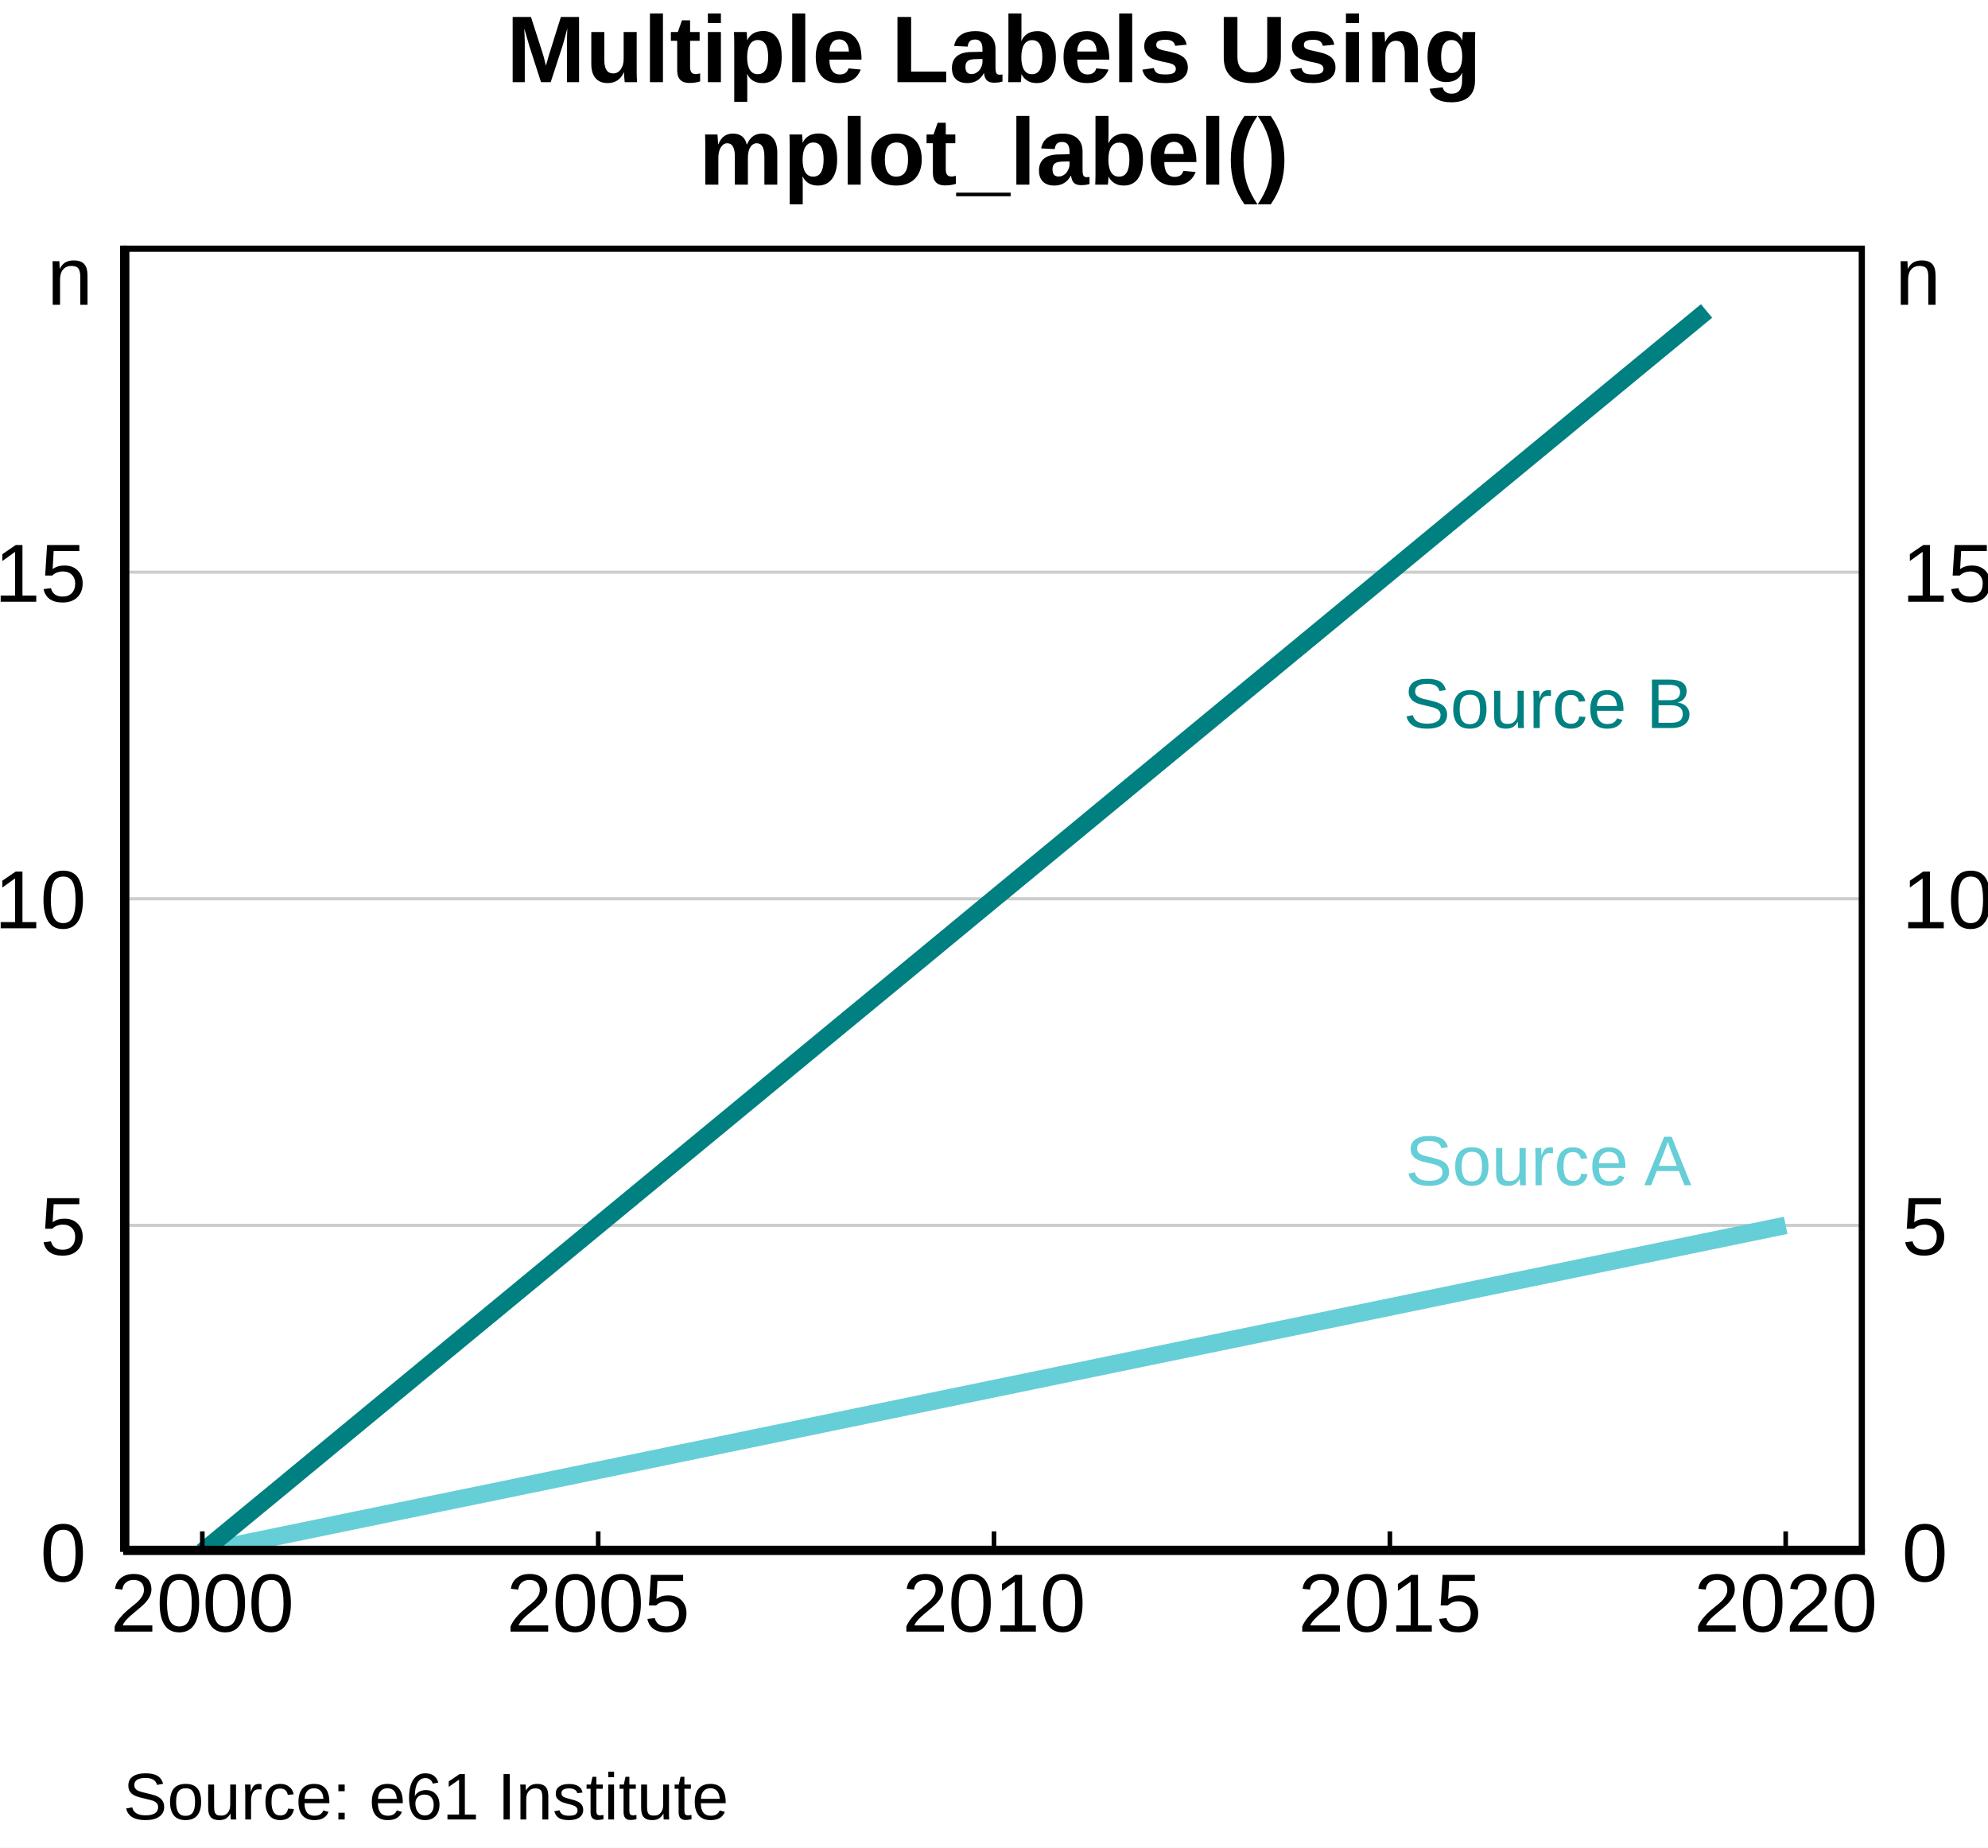
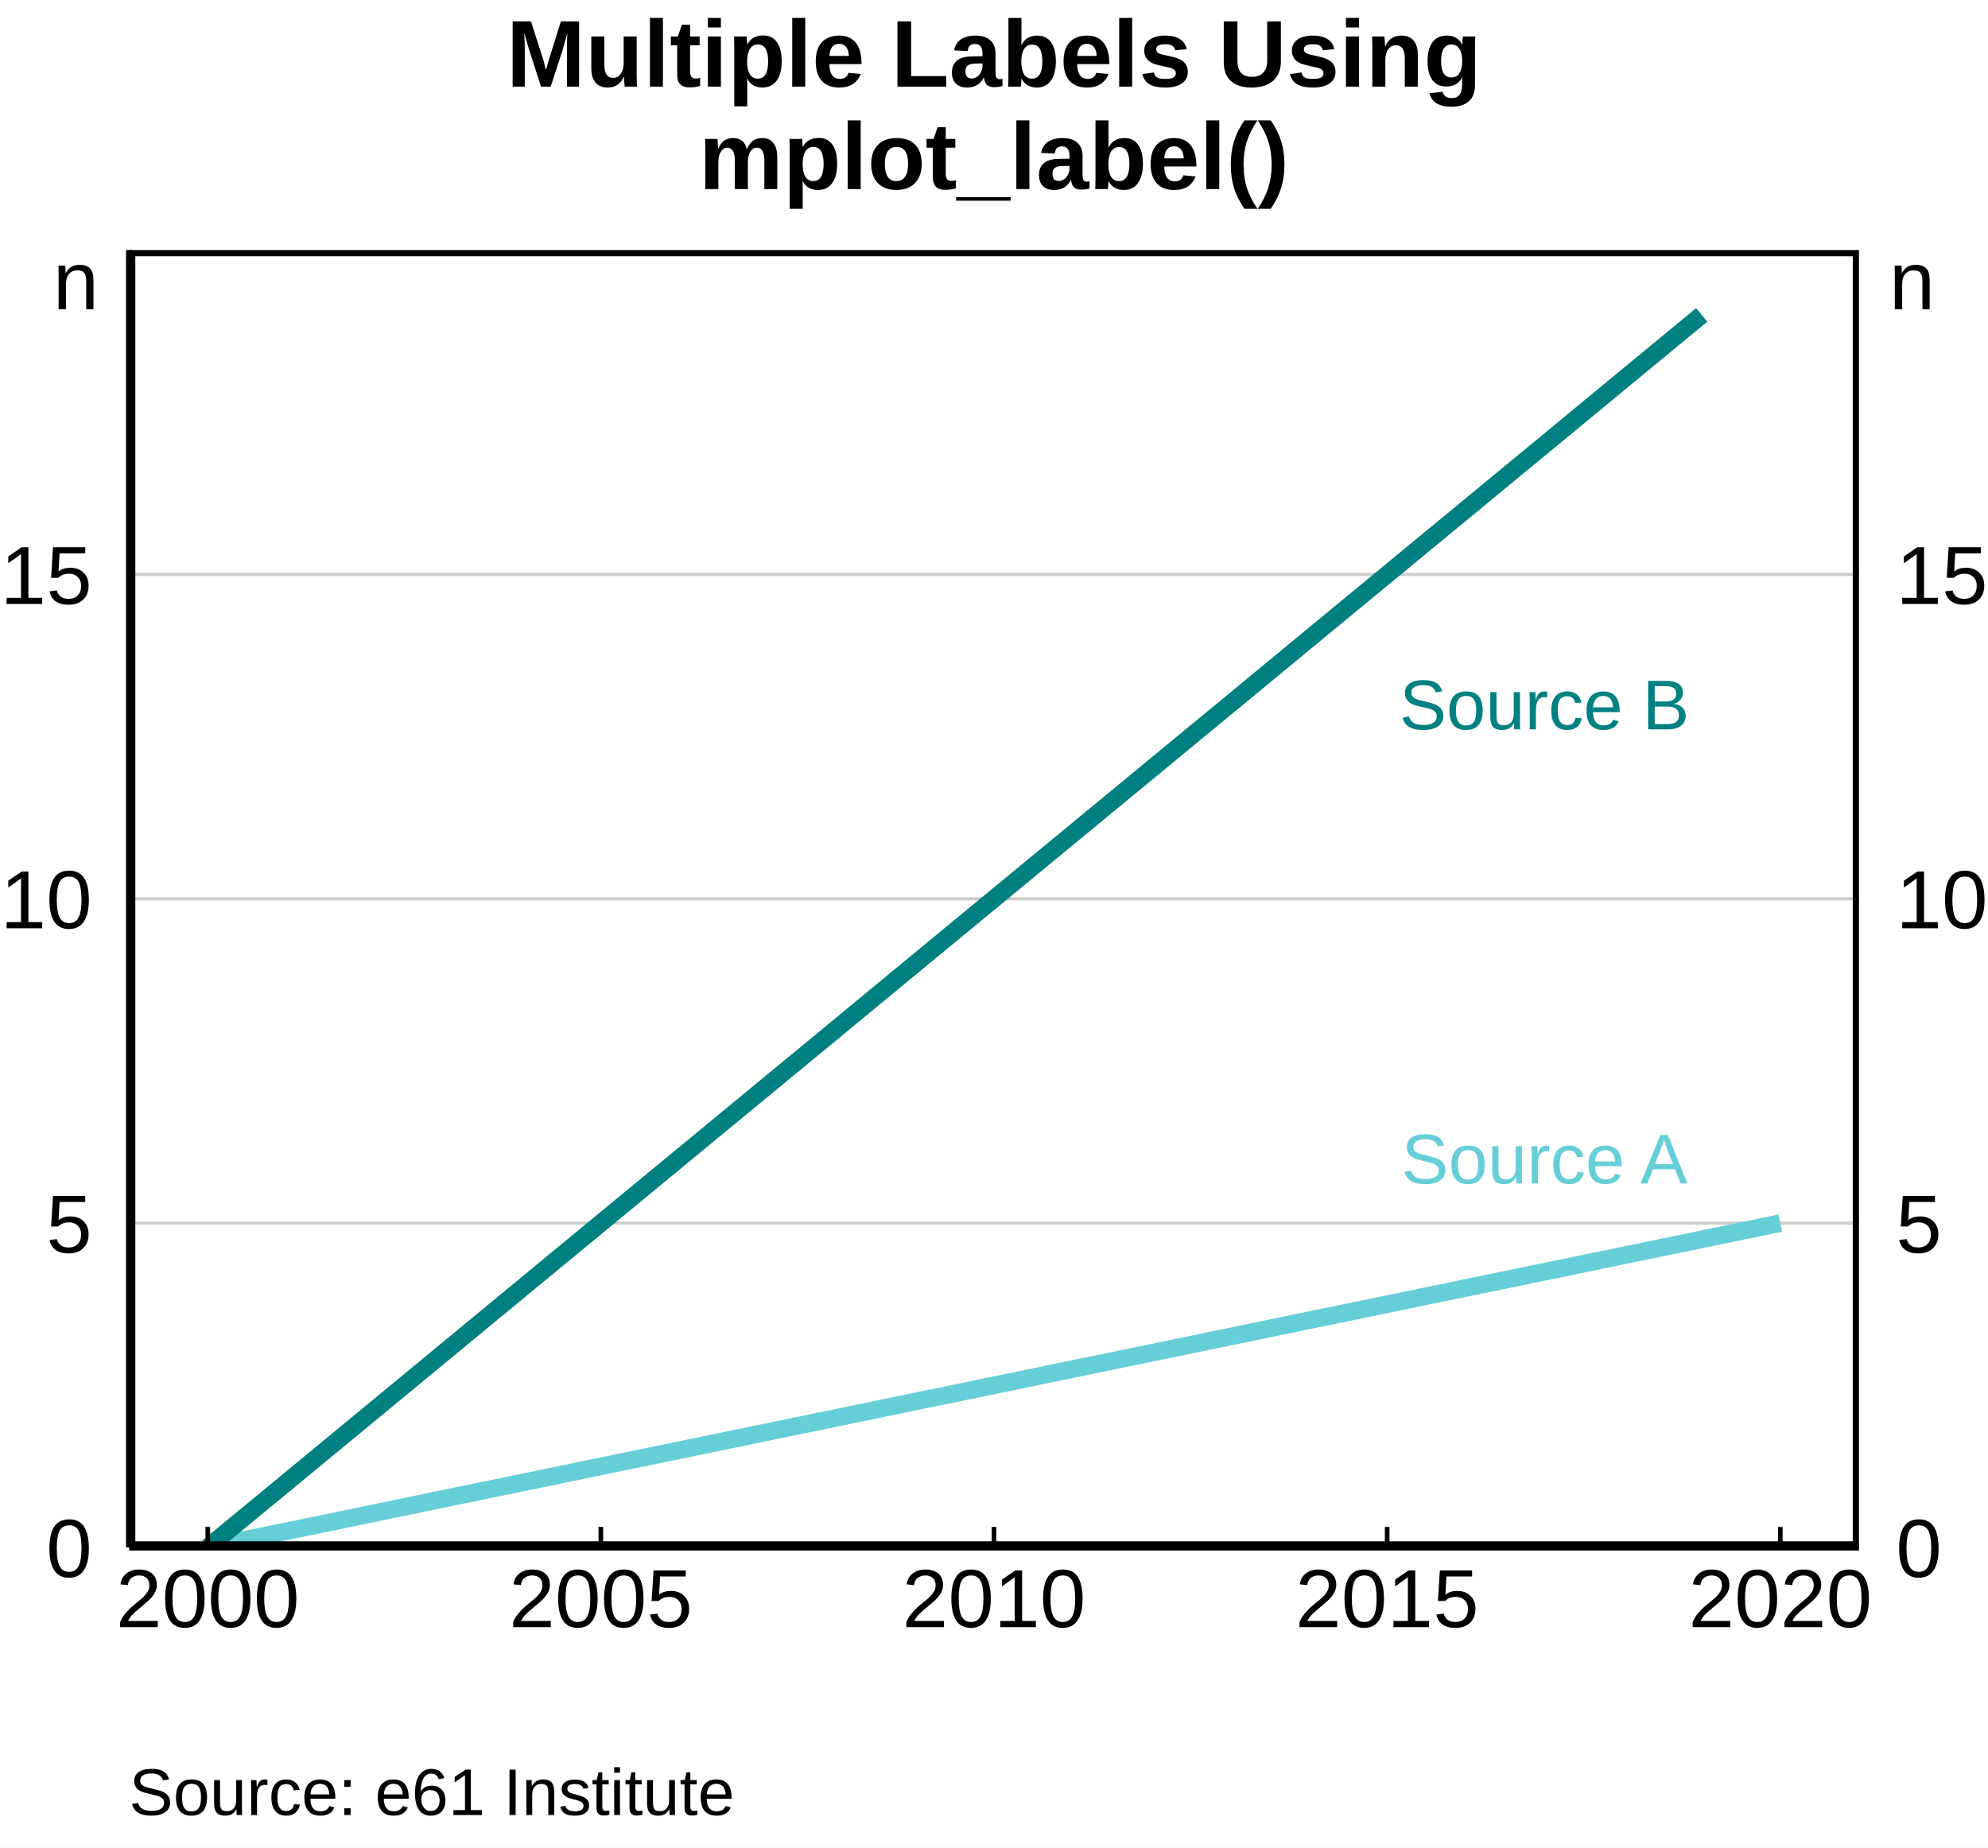
<svg xmlns="http://www.w3.org/2000/svg" class="svglite" width="240.94pt" height="223.94pt" viewBox="0 0 240.94 223.94">
  <defs>
    <style type="text/css">
    .svglite line, .svglite polyline, .svglite polygon, .svglite path, .svglite rect, .svglite circle {
      fill: none;
      stroke: #000000;
      stroke-linecap: round;
      stroke-linejoin: round;
      stroke-miterlimit: 10.00;
    }
    .svglite text {
      white-space: pre;
    }
  </style>
  </defs>
  <rect width="100%" height="100%" style="stroke: none; fill: #FFFFFF;" />
  <defs>
    <clipPath id="cpMC4wMHwyNDAuOTR8MC4wMHwyMjMuOTQ=">
      <rect x="0.00" y="0.00" width="240.94" height="223.94" />
    </clipPath>
  </defs>
  <g clip-path="url(#cpMC4wMHwyNDAuOTR8MC4wMHwyMjMuOTQ=)">
</g>
  <defs>
-     <clipPath id="cpMC4wMHwyNDAuOTR8MS4wMXwyMjIuOTM=">
-       <rect x="0.00" y="1.01" width="240.94" height="221.92" />
+     <clipPath id="cpMC4wMHwyNDAuOTR8MC44M3wyMjMuMTE=">
+       <rect x="0.00" y="0.83" width="240.94" height="222.28" />
    </clipPath>
  </defs>
-   <g clip-path="url(#cpMC4wMHwyNDAuOTR8MS4wMXwyMjIuOTM=)">
-     <rect x="0.00" y="1.01" width="240.94" height="221.92" style="stroke-width: 0.75; stroke: none; fill: #FFFFFF;" />
+   <g clip-path="url(#cpMC4wMHwyNDAuOTR8MC44M3wyMjMuMTE=)">
+     <rect x="0.00" y="0.83" width="240.94" height="222.28" style="stroke-width: 0.75; stroke: none; fill: #FFFFFF;" />
  </g>
  <g clip-path="url(#cpMC4wMHwyNDAuOTR8MC4wMHwyMjMuOTQ=)">
</g>
  <defs>
-     <clipPath id="cpMTQuOTN8MjI2LjAyfDI5Ljc3fDE4OC4wOQ==">
-       <rect x="14.93" y="29.77" width="211.09" height="158.32" />
+     <clipPath id="cpMTUuNjV8MjI1LjMwfDMwLjMxfDE4Ny41NQ==">
+       <rect x="15.65" y="30.31" width="209.65" height="157.24" />
    </clipPath>
  </defs>
-   <g clip-path="url(#cpMTQuOTN8MjI2LjAyfDI5Ljc3fDE4OC4wOQ==)">
-     <rect x="14.93" y="29.77" width="211.09" height="158.32" style="stroke-width: 0.75; stroke: none; fill: #FFFFFF;" />
-     <polyline points="14.93,188.09 226.02,188.09 " style="stroke-width: 0.38; stroke: #CDCDCD; stroke-linecap: butt;" />
-     <polyline points="14.93,148.51 226.02,148.51 " style="stroke-width: 0.38; stroke: #CDCDCD; stroke-linecap: butt;" />
-     <polyline points="14.93,108.93 226.02,108.93 " style="stroke-width: 0.38; stroke: #CDCDCD; stroke-linecap: butt;" />
-     <polyline points="14.93,69.35 226.02,69.35 " style="stroke-width: 0.38; stroke: #CDCDCD; stroke-linecap: butt;" />
-     <polyline points="24.52,188.09 34.12,186.11 43.71,184.13 53.31,182.15 62.90,180.18 72.50,178.20 82.09,176.22 91.69,174.24 101.28,172.26 110.88,170.28 120.47,168.30 130.07,166.32 139.66,164.34 149.26,162.36 158.85,160.39 168.45,158.41 178.04,156.43 187.64,154.45 197.23,152.47 206.83,150.49 216.42,148.51 " style="stroke-width: 2.13; stroke: #66CED6; stroke-linecap: butt;" />
-     <polyline points="24.52,188.09 34.12,180.18 43.71,172.26 53.31,164.34 62.90,156.43 72.50,148.51 82.09,140.60 91.69,132.68 101.28,124.76 110.88,116.85 120.47,108.93 130.07,101.02 139.66,93.10 149.26,85.18 158.85,77.27 168.45,69.35 178.04,61.43 187.64,53.52 197.23,45.60 206.83,37.69 " style="stroke-width: 2.13; stroke: #008080; stroke-linecap: butt;" />
-     <text x="187.64" y="143.65" text-anchor="middle" style="font-size: 8.54px;fill: #66CED6; font-family: &quot;Arial&quot;;" textLength="34.62px" lengthAdjust="spacingAndGlyphs">Source A</text>
-     <text x="187.64" y="88.24" text-anchor="middle" style="font-size: 8.54px;fill: #008080; font-family: &quot;Arial&quot;;" textLength="35.09px" lengthAdjust="spacingAndGlyphs">Source B</text>
-     <rect x="14.93" y="29.77" width="211.09" height="158.32" style="stroke-width: 1.50;" />
+   <g clip-path="url(#cpMTUuNjV8MjI1LjMwfDMwLjMxfDE4Ny41NQ==)">
+     <rect x="15.65" y="30.31" width="209.65" height="157.24" style="stroke-width: 0.75; stroke: none; fill: #FFFFFF;" />
+     <polyline points="15.65,187.55 225.30,187.55 " style="stroke-width: 0.38; stroke: #CDCDCD; stroke-linecap: butt;" />
+     <polyline points="15.65,148.24 225.30,148.24 " style="stroke-width: 0.38; stroke: #CDCDCD; stroke-linecap: butt;" />
+     <polyline points="15.65,108.93 225.30,108.93 " style="stroke-width: 0.38; stroke: #CDCDCD; stroke-linecap: butt;" />
+     <polyline points="15.65,69.62 225.30,69.62 " style="stroke-width: 0.38; stroke: #CDCDCD; stroke-linecap: butt;" />
+     <polyline points="25.18,187.55 34.71,185.59 44.24,183.62 53.76,181.65 63.29,179.69 72.82,177.72 82.35,175.76 91.88,173.79 101.41,171.83 110.94,169.86 120.47,167.90 130.00,165.93 139.53,163.97 149.06,162.00 158.59,160.03 168.12,158.07 177.65,156.10 187.18,154.14 196.71,152.17 206.24,150.21 215.77,148.24 " style="stroke-width: 2.13; stroke: #66CED6; stroke-linecap: butt;" />
+     <polyline points="25.18,187.55 34.71,179.69 44.24,171.83 53.76,163.97 63.29,156.10 72.82,148.24 82.35,140.38 91.88,132.52 101.41,124.66 110.94,116.79 120.47,108.93 130.00,101.07 139.53,93.21 149.06,85.35 158.59,77.48 168.12,69.62 177.65,61.76 187.18,53.90 196.71,46.03 206.24,38.17 " style="stroke-width: 2.13; stroke: #008080; stroke-linecap: butt;" />
+     <text x="187.18" y="143.44" text-anchor="middle" style="font-size: 8.54px;fill: #66CED6; font-family: &quot;Arial&quot;;" textLength="34.62px" lengthAdjust="spacingAndGlyphs">Source A</text>
+     <text x="187.18" y="88.40" text-anchor="middle" style="font-size: 8.54px;fill: #008080; font-family: &quot;Arial&quot;;" textLength="35.09px" lengthAdjust="spacingAndGlyphs">Source B</text>
+     <rect x="15.65" y="30.31" width="209.65" height="157.24" style="stroke-width: 1.50;" />
  </g>
  <g clip-path="url(#cpMC4wMHwyNDAuOTR8MC4wMHwyMjMuOTQ=)">
-     <polyline points="14.93,188.09 14.93,29.77 " style="stroke-width: 0.75; stroke-linecap: butt;" />
-     <text x="10.44" y="191.67" text-anchor="end" style="font-size: 10.00px; font-family: &quot;Arial&quot;;" textLength="5.57px" lengthAdjust="spacingAndGlyphs">0</text>
-     <text x="10.44" y="152.09" text-anchor="end" style="font-size: 10.00px; font-family: &quot;Arial&quot;;" textLength="5.57px" lengthAdjust="spacingAndGlyphs">5</text>
-     <text x="10.44" y="112.51" text-anchor="end" style="font-size: 10.00px; font-family: &quot;Arial&quot;;" textLength="11.13px" lengthAdjust="spacingAndGlyphs">10</text>
-     <text x="10.44" y="72.93" text-anchor="end" style="font-size: 10.00px; font-family: &quot;Arial&quot;;" textLength="11.13px" lengthAdjust="spacingAndGlyphs">15</text>
-     <text x="230.50" y="191.67" style="font-size: 10.00px; font-family: &quot;Arial&quot;;" textLength="5.57px" lengthAdjust="spacingAndGlyphs">0</text>
-     <text x="230.50" y="152.09" style="font-size: 10.00px; font-family: &quot;Arial&quot;;" textLength="5.57px" lengthAdjust="spacingAndGlyphs">5</text>
-     <text x="230.50" y="112.51" style="font-size: 10.00px; font-family: &quot;Arial&quot;;" textLength="11.13px" lengthAdjust="spacingAndGlyphs">10</text>
-     <text x="230.50" y="72.93" style="font-size: 10.00px; font-family: &quot;Arial&quot;;" textLength="11.13px" lengthAdjust="spacingAndGlyphs">15</text>
-     <polyline points="14.93,188.09 226.02,188.09 " style="stroke-width: 0.75; stroke-linecap: butt;" />
-     <polyline points="24.52,185.60 24.52,188.09 " style="stroke-width: 0.56; stroke-linecap: butt;" />
-     <polyline points="72.50,185.60 72.50,188.09 " style="stroke-width: 0.56; stroke-linecap: butt;" />
-     <polyline points="120.47,185.60 120.47,188.09 " style="stroke-width: 0.56; stroke-linecap: butt;" />
-     <polyline points="168.45,185.60 168.45,188.09 " style="stroke-width: 0.56; stroke-linecap: butt;" />
-     <polyline points="216.42,185.60 216.42,188.09 " style="stroke-width: 0.56; stroke-linecap: butt;" />
-     <text x="24.52" y="197.75" text-anchor="middle" style="font-size: 10.00px; font-family: &quot;Arial&quot;;" textLength="22.26px" lengthAdjust="spacingAndGlyphs">2000</text>
-     <text x="72.50" y="197.75" text-anchor="middle" style="font-size: 10.00px; font-family: &quot;Arial&quot;;" textLength="22.26px" lengthAdjust="spacingAndGlyphs">2005</text>
-     <text x="120.47" y="197.75" text-anchor="middle" style="font-size: 10.00px; font-family: &quot;Arial&quot;;" textLength="22.26px" lengthAdjust="spacingAndGlyphs">2010</text>
-     <text x="168.45" y="197.75" text-anchor="middle" style="font-size: 10.00px; font-family: &quot;Arial&quot;;" textLength="22.26px" lengthAdjust="spacingAndGlyphs">2015</text>
-     <text x="216.42" y="197.75" text-anchor="middle" style="font-size: 10.00px; font-family: &quot;Arial&quot;;" textLength="22.26px" lengthAdjust="spacingAndGlyphs">2020</text>
-     <text x="8.48" y="36.94" text-anchor="middle" style="font-size: 10.00px; font-family: &quot;Arial&quot;;" textLength="5.57px" lengthAdjust="spacingAndGlyphs">n</text>
-     <text x="232.46" y="36.94" text-anchor="middle" style="font-size: 10.00px; font-family: &quot;Arial&quot;;" textLength="5.57px" lengthAdjust="spacingAndGlyphs">n</text>
-     <text x="120.47" y="9.96" text-anchor="middle" style="font-size: 11.50px; font-weight: bold; font-family: &quot;Arial&quot;;" textLength="118.22px" lengthAdjust="spacingAndGlyphs">Multiple Labels Using</text>
-     <text x="120.47" y="22.38" text-anchor="middle" style="font-size: 11.50px; font-weight: bold; font-family: &quot;Arial&quot;;" textLength="71.57px" lengthAdjust="spacingAndGlyphs">mplot_label()</text>
-     <text x="14.93" y="220.52" style="font-size: 8.00px; font-family: &quot;Arial&quot;;" textLength="73.40px" lengthAdjust="spacingAndGlyphs">Source: e61 Institute</text>
+     <polyline points="15.65,187.55 15.65,30.31 " style="stroke-width: 0.75; stroke-linecap: butt;" />
+     <text x="11.16" y="191.13" text-anchor="end" style="font-size: 10.00px; font-family: &quot;Arial&quot;;" textLength="5.57px" lengthAdjust="spacingAndGlyphs">0</text>
+     <text x="11.16" y="151.82" text-anchor="end" style="font-size: 10.00px; font-family: &quot;Arial&quot;;" textLength="5.57px" lengthAdjust="spacingAndGlyphs">5</text>
+     <text x="11.16" y="112.51" text-anchor="end" style="font-size: 10.00px; font-family: &quot;Arial&quot;;" textLength="11.13px" lengthAdjust="spacingAndGlyphs">10</text>
+     <text x="11.16" y="73.20" text-anchor="end" style="font-size: 10.00px; font-family: &quot;Arial&quot;;" textLength="11.13px" lengthAdjust="spacingAndGlyphs">15</text>
+     <text x="229.78" y="191.13" style="font-size: 10.00px; font-family: &quot;Arial&quot;;" textLength="5.57px" lengthAdjust="spacingAndGlyphs">0</text>
+     <text x="229.78" y="151.82" style="font-size: 10.00px; font-family: &quot;Arial&quot;;" textLength="5.57px" lengthAdjust="spacingAndGlyphs">5</text>
+     <text x="229.78" y="112.51" style="font-size: 10.00px; font-family: &quot;Arial&quot;;" textLength="11.13px" lengthAdjust="spacingAndGlyphs">10</text>
+     <text x="229.78" y="73.20" style="font-size: 10.00px; font-family: &quot;Arial&quot;;" textLength="11.13px" lengthAdjust="spacingAndGlyphs">15</text>
+     <polyline points="15.65,187.55 225.30,187.55 " style="stroke-width: 0.75; stroke-linecap: butt;" />
+     <polyline points="25.18,185.06 25.18,187.55 " style="stroke-width: 0.56; stroke-linecap: butt;" />
+     <polyline points="72.82,185.06 72.82,187.55 " style="stroke-width: 0.56; stroke-linecap: butt;" />
+     <polyline points="120.47,185.06 120.47,187.55 " style="stroke-width: 0.56; stroke-linecap: butt;" />
+     <polyline points="168.12,185.06 168.12,187.55 " style="stroke-width: 0.56; stroke-linecap: butt;" />
+     <polyline points="215.77,185.06 215.77,187.55 " style="stroke-width: 0.56; stroke-linecap: butt;" />
+     <text x="25.18" y="197.21" text-anchor="middle" style="font-size: 10.00px; font-family: &quot;Arial&quot;;" textLength="22.26px" lengthAdjust="spacingAndGlyphs">2000</text>
+     <text x="72.82" y="197.21" text-anchor="middle" style="font-size: 10.00px; font-family: &quot;Arial&quot;;" textLength="22.26px" lengthAdjust="spacingAndGlyphs">2005</text>
+     <text x="120.47" y="197.21" text-anchor="middle" style="font-size: 10.00px; font-family: &quot;Arial&quot;;" textLength="22.26px" lengthAdjust="spacingAndGlyphs">2010</text>
+     <text x="168.12" y="197.21" text-anchor="middle" style="font-size: 10.00px; font-family: &quot;Arial&quot;;" textLength="22.26px" lengthAdjust="spacingAndGlyphs">2015</text>
+     <text x="215.77" y="197.21" text-anchor="middle" style="font-size: 10.00px; font-family: &quot;Arial&quot;;" textLength="22.26px" lengthAdjust="spacingAndGlyphs">2020</text>
+     <text x="9.20" y="37.48" text-anchor="middle" style="font-size: 10.00px; font-family: &quot;Arial&quot;;" textLength="5.57px" lengthAdjust="spacingAndGlyphs">n</text>
+     <text x="231.74" y="37.48" text-anchor="middle" style="font-size: 10.00px; font-family: &quot;Arial&quot;;" textLength="5.57px" lengthAdjust="spacingAndGlyphs">n</text>
+     <text x="120.47" y="10.50" text-anchor="middle" style="font-size: 11.50px; font-weight: bold; font-family: &quot;Arial&quot;;" textLength="118.22px" lengthAdjust="spacingAndGlyphs">Multiple Labels Using</text>
+     <text x="120.47" y="22.92" text-anchor="middle" style="font-size: 11.50px; font-weight: bold; font-family: &quot;Arial&quot;;" textLength="71.57px" lengthAdjust="spacingAndGlyphs">mplot_label()</text>
+     <text x="15.65" y="219.98" style="font-size: 8.00px; font-family: &quot;Arial&quot;;" textLength="73.40px" lengthAdjust="spacingAndGlyphs">Source: e61 Institute</text>
  </g>
</svg>
